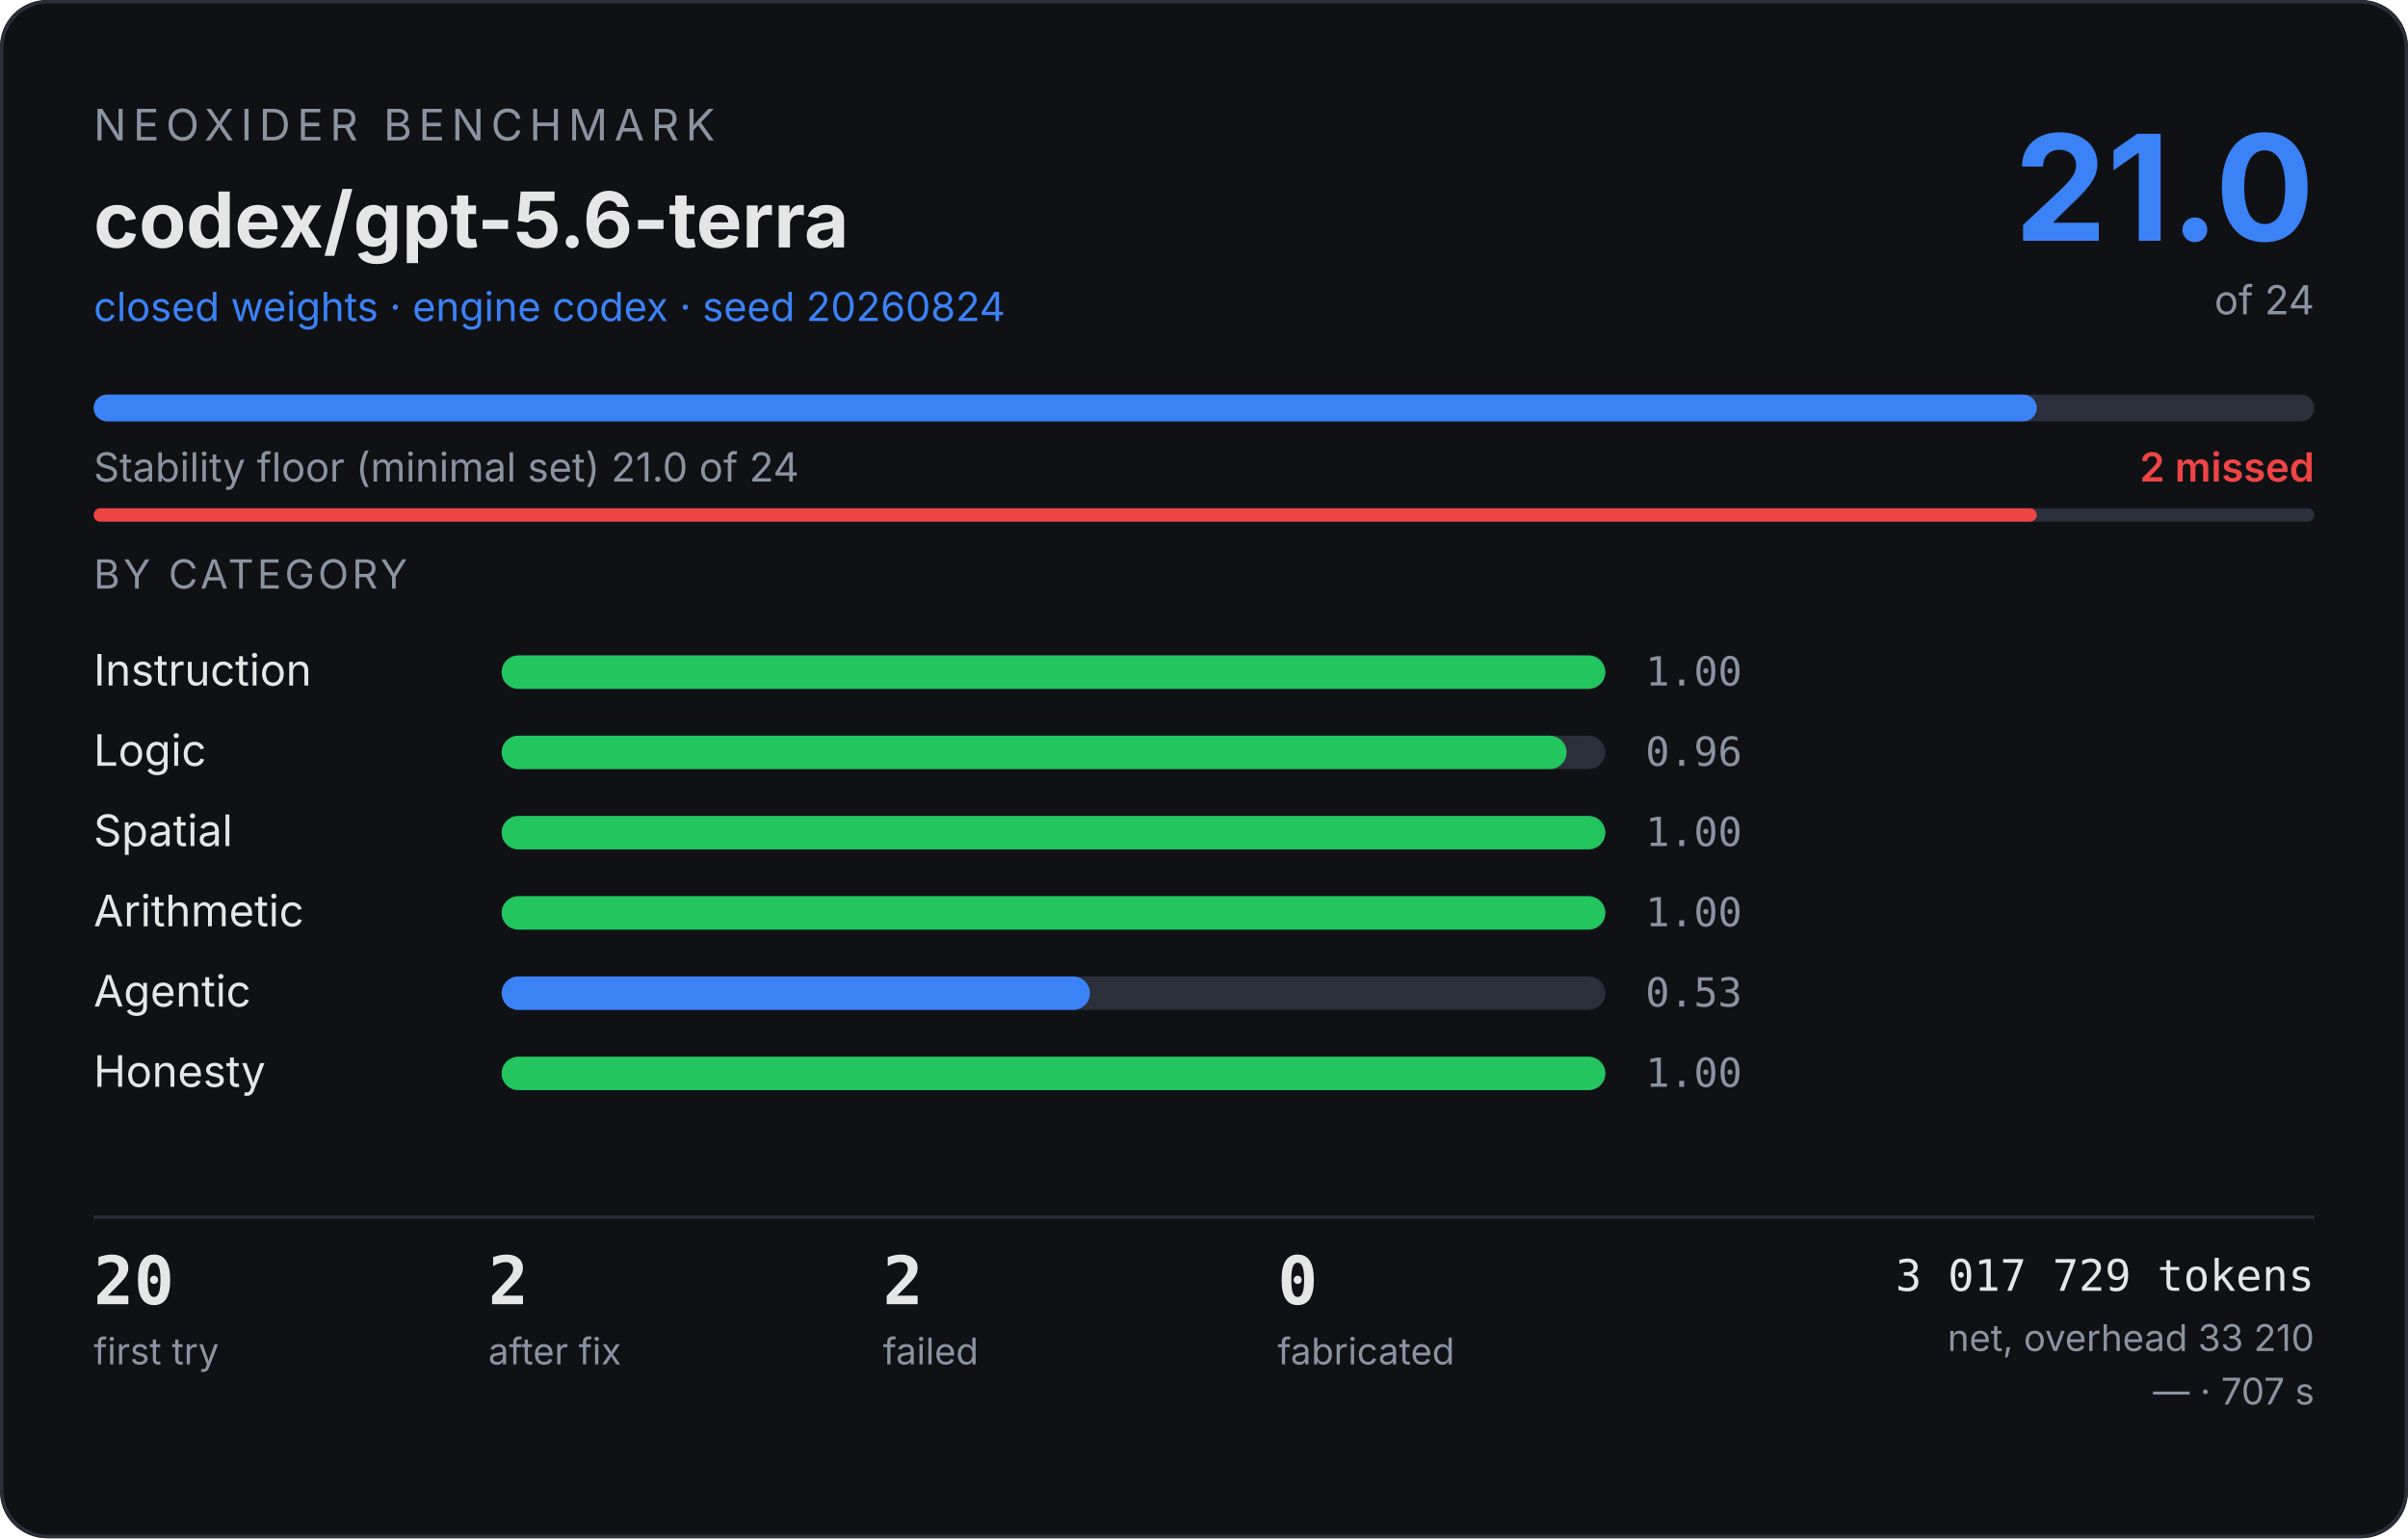
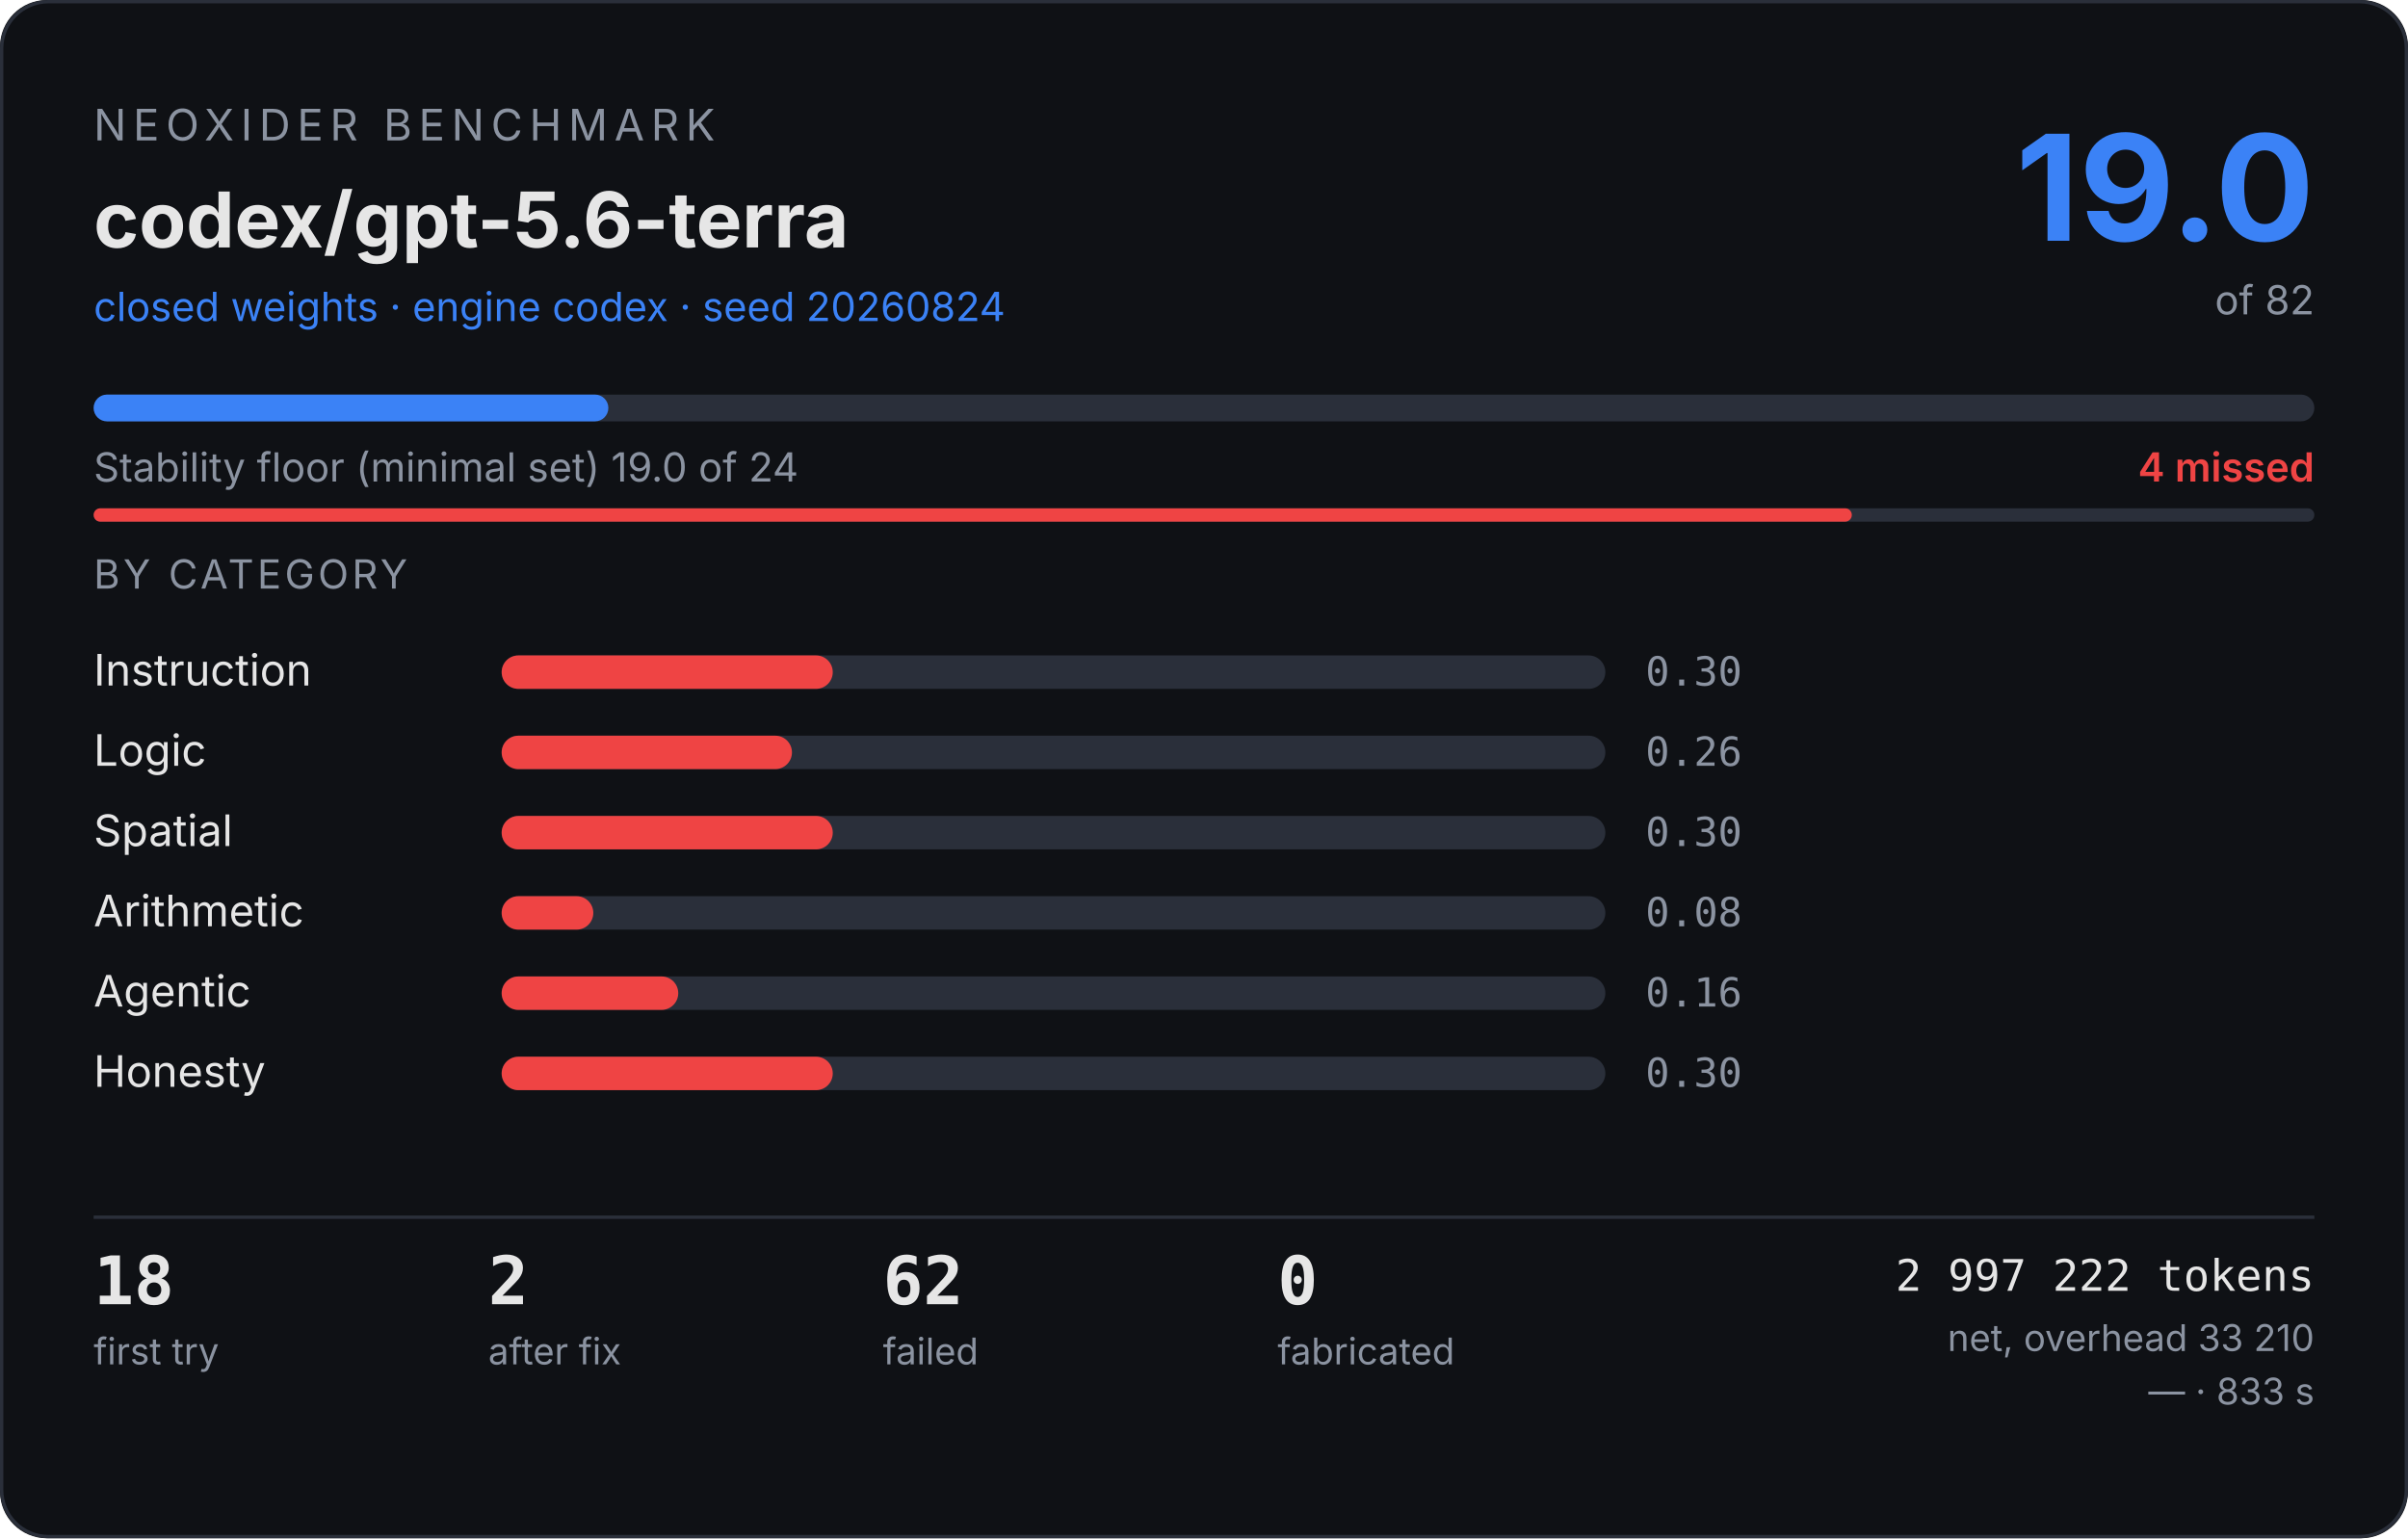
<svg xmlns="http://www.w3.org/2000/svg" width="720" height="460" viewBox="0 0 720 460" font-family="system-ui,-apple-system,Segoe UI,sans-serif">
  <rect width="720" height="460" rx="14" fill="#0f1115" />
  <rect x="0.5" y="0.5" width="719" height="459" rx="14" fill="none" stroke="#2a2f3a" />
  <text x="28" y="42" fill="#8b93a1" font-size="13" letter-spacing="2">NEOXIDER BENCHMARK</text>
  <text x="28" y="74" fill="#e6e6e6" font-size="23" font-weight="700">codex/gpt-5.6-terra</text>
  <text x="28" y="96" fill="#3b82f6" font-size="12">closed weights · engine codex · seed 20260824</text>
-   <text x="692" y="72" text-anchor="end" fill="#3b82f6" font-size="44" font-weight="700">21.0</text>
-   <text x="692" y="94" text-anchor="end" fill="#8b93a1" font-size="12">of 24</text>
+   <text x="692" y="72" text-anchor="end" fill="#3b82f6" font-size="44" font-weight="700">19.0</text>
+   <text x="692" y="94" text-anchor="end" fill="#8b93a1" font-size="12">of 82</text>
  <rect x="28" y="118" width="664" height="8" rx="4" fill="#2a2f3a" />
-   <rect x="28" y="118" width="581.0" height="8" rx="4" fill="#3b82f6" />
-   <text x="28" y="144" fill="#8b93a1" font-size="12">Stability floor (minimal set) 21.0 of 24</text>
-   <text x="692" y="144" text-anchor="end" fill="#ef4444" font-size="12" font-weight="600">2 missed</text>
+   <rect x="28" y="118" width="153.9" height="8" rx="4" fill="#3b82f6" />
+   <text x="28" y="144" fill="#8b93a1" font-size="12">Stability floor (minimal set) 19.0 of 24</text>
+   <text x="692" y="144" text-anchor="end" fill="#ef4444" font-size="12" font-weight="600">4 missed</text>
  <rect x="28" y="152" width="664" height="4" rx="2" fill="#2a2f3a" />
-   <rect x="28" y="152" width="581.0" height="4" rx="2" fill="#ef4444" />
+   <rect x="28" y="152" width="525.7" height="4" rx="2" fill="#ef4444" />
  <text x="28" y="176" fill="#8b93a1" font-size="12" letter-spacing="1">BY CATEGORY</text>
  <text x="28" y="205" fill="#e6e6e6" font-size="13">Instruction</text>
  <rect x="150" y="196" width="330" height="10" rx="5" fill="#2a2f3a" />
-   <rect x="150" y="196" width="330.0" height="10" rx="5" fill="#22c55e" />
-   <text x="492" y="205" fill="#8b93a1" font-size="12" font-family="ui-monospace,Consolas,monospace">1.00</text>
+   <rect x="150" y="196" width="99.0" height="10" rx="5" fill="#ef4444" />
+   <text x="492" y="205" fill="#8b93a1" font-size="12" font-family="ui-monospace,Consolas,monospace">0.30</text>
  <text x="28" y="229" fill="#e6e6e6" font-size="13">Logic</text>
  <rect x="150" y="220" width="330" height="10" rx="5" fill="#2a2f3a" />
-   <rect x="150" y="220" width="318.4" height="10" rx="5" fill="#22c55e" />
-   <text x="492" y="229" fill="#8b93a1" font-size="12" font-family="ui-monospace,Consolas,monospace">0.96</text>
+   <rect x="150" y="220" width="86.8" height="10" rx="5" fill="#ef4444" />
+   <text x="492" y="229" fill="#8b93a1" font-size="12" font-family="ui-monospace,Consolas,monospace">0.26</text>
  <text x="28" y="253" fill="#e6e6e6" font-size="13">Spatial</text>
  <rect x="150" y="244" width="330" height="10" rx="5" fill="#2a2f3a" />
-   <rect x="150" y="244" width="330.0" height="10" rx="5" fill="#22c55e" />
-   <text x="492" y="253" fill="#8b93a1" font-size="12" font-family="ui-monospace,Consolas,monospace">1.00</text>
+   <rect x="150" y="244" width="99.0" height="10" rx="5" fill="#ef4444" />
+   <text x="492" y="253" fill="#8b93a1" font-size="12" font-family="ui-monospace,Consolas,monospace">0.30</text>
  <text x="28" y="277" fill="#e6e6e6" font-size="13">Arithmetic</text>
  <rect x="150" y="268" width="330" height="10" rx="5" fill="#2a2f3a" />
-   <rect x="150" y="268" width="330.0" height="10" rx="5" fill="#22c55e" />
-   <text x="492" y="277" fill="#8b93a1" font-size="12" font-family="ui-monospace,Consolas,monospace">1.00</text>
+   <rect x="150" y="268" width="27.4" height="10" rx="5" fill="#ef4444" />
+   <text x="492" y="277" fill="#8b93a1" font-size="12" font-family="ui-monospace,Consolas,monospace">0.08</text>
  <text x="28" y="301" fill="#e6e6e6" font-size="13">Agentic</text>
  <rect x="150" y="292" width="330" height="10" rx="5" fill="#2a2f3a" />
-   <rect x="150" y="292" width="175.9" height="10" rx="5" fill="#3b82f6" />
-   <text x="492" y="301" fill="#8b93a1" font-size="12" font-family="ui-monospace,Consolas,monospace">0.53</text>
+   <rect x="150" y="292" width="52.8" height="10" rx="5" fill="#ef4444" />
+   <text x="492" y="301" fill="#8b93a1" font-size="12" font-family="ui-monospace,Consolas,monospace">0.16</text>
  <text x="28" y="325" fill="#e6e6e6" font-size="13">Honesty</text>
  <rect x="150" y="316" width="330" height="10" rx="5" fill="#2a2f3a" />
-   <rect x="150" y="316" width="330.0" height="10" rx="5" fill="#22c55e" />
-   <text x="492" y="325" fill="#8b93a1" font-size="12" font-family="ui-monospace,Consolas,monospace">1.00</text>
+   <rect x="150" y="316" width="99.0" height="10" rx="5" fill="#ef4444" />
+   <text x="492" y="325" fill="#8b93a1" font-size="12" font-family="ui-monospace,Consolas,monospace">0.30</text>
  <line x1="28" y1="364" x2="692" y2="364" stroke="#2a2f3a" />
-   <text x="28" y="390" fill="#e6e6e6" font-size="20" font-weight="700" font-family="ui-monospace,Consolas,monospace">20</text>
+   <text x="28" y="390" fill="#e6e6e6" font-size="20" font-weight="700" font-family="ui-monospace,Consolas,monospace">18</text>
  <text x="28" y="408" fill="#8b93a1" font-size="11">first try</text>
  <text x="146" y="390" fill="#e6e6e6" font-size="20" font-weight="700" font-family="ui-monospace,Consolas,monospace">2</text>
  <text x="146" y="408" fill="#8b93a1" font-size="11">after fix</text>
-   <text x="264" y="390" fill="#e6e6e6" font-size="20" font-weight="700" font-family="ui-monospace,Consolas,monospace">2</text>
+   <text x="264" y="390" fill="#e6e6e6" font-size="20" font-weight="700" font-family="ui-monospace,Consolas,monospace">62</text>
  <text x="264" y="408" fill="#8b93a1" font-size="11">failed</text>
  <text x="382" y="390" fill="#e6e6e6" font-size="20" font-weight="700" font-family="ui-monospace,Consolas,monospace">0</text>
  <text x="382" y="408" fill="#8b93a1" font-size="11">fabricated</text>
-   <text x="692" y="386" text-anchor="end" fill="#e6e6e6" font-size="13" font-family="ui-monospace,Consolas,monospace">3 017 729 tokens</text>
+   <text x="692" y="386" text-anchor="end" fill="#e6e6e6" font-size="13" font-family="ui-monospace,Consolas,monospace">2 997 222 tokens</text>
  <text x="692" y="404" text-anchor="end" fill="#8b93a1" font-size="11">net, overhead 33 210</text>
-   <text x="692" y="420" text-anchor="end" fill="#8b93a1" font-size="11">— · 707 s</text>
+   <text x="692" y="420" text-anchor="end" fill="#8b93a1" font-size="11">— · 833 s</text>
</svg>
